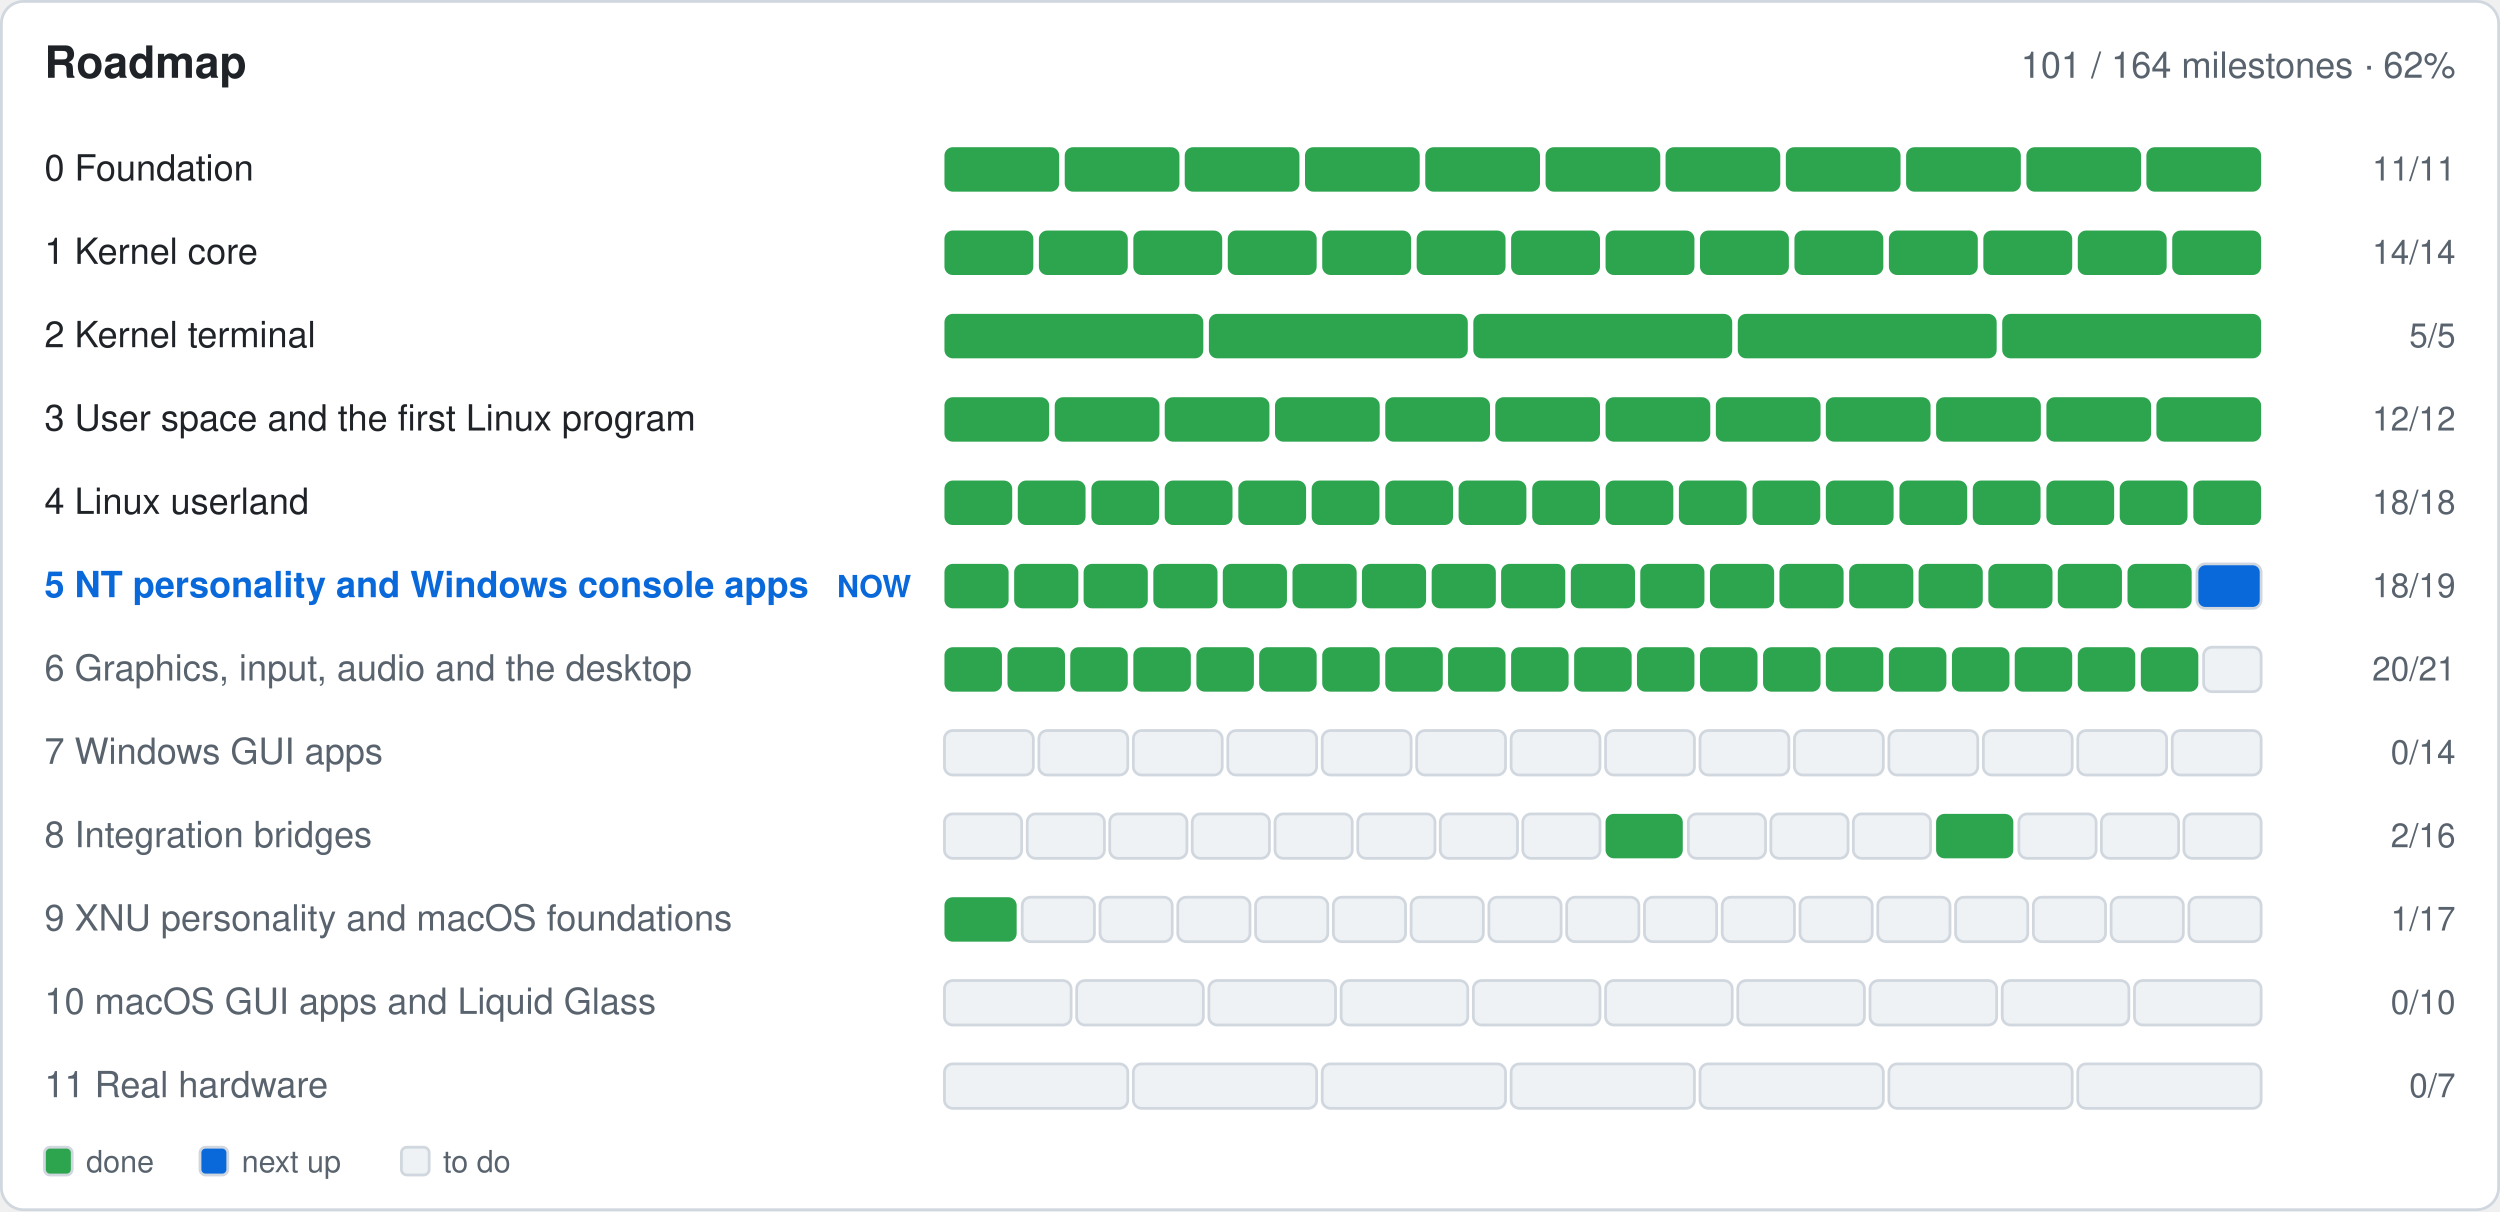
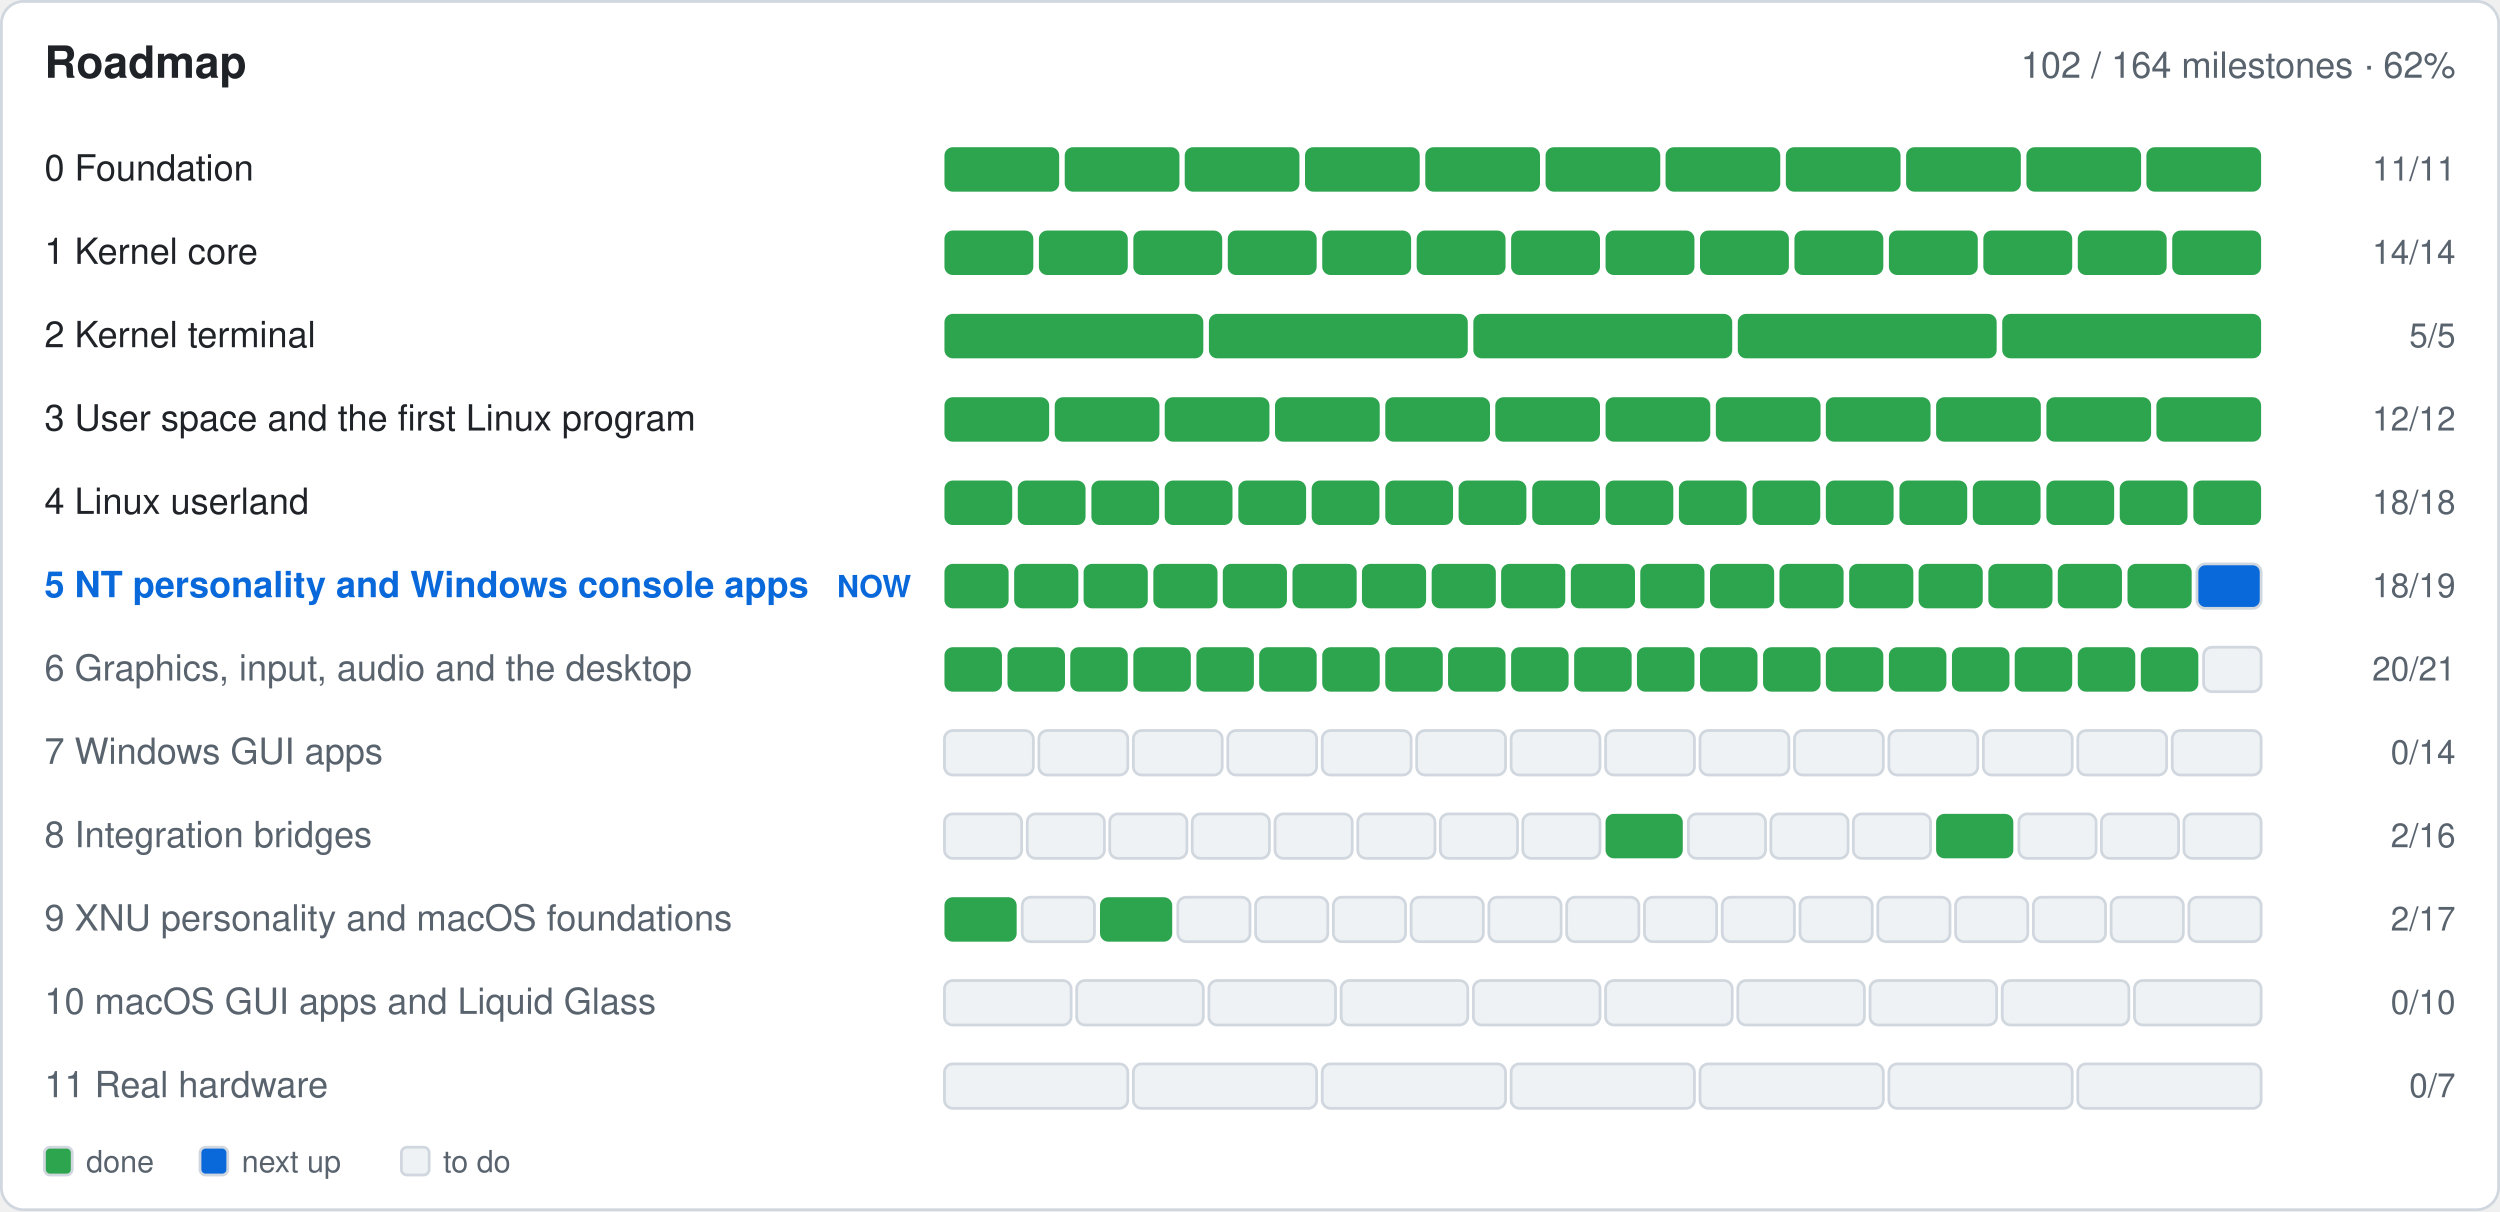
- <svg xmlns="http://www.w3.org/2000/svg" width="900" height="436" viewBox="0 0 900 436" role="img" aria-label="Roadmap: 101 of 164 milestones done">
+ <svg xmlns="http://www.w3.org/2000/svg" width="900" height="436" viewBox="0 0 900 436" role="img" aria-label="Roadmap: 102 of 164 milestones done">
  <rect x="0.5" y="0.5" width="899.0" height="435.0" fill="#ffffff" rx="8" stroke="#d0d7de" />
  <text x="16.0" y="28.0" font-family="-apple-system,BlinkMacSystemFont,'Segoe UI',Helvetica,Arial,sans-serif" font-size="16" font-weight="600" fill="#1f2328" text-anchor="start">Roadmap</text>
-   <text x="884.0" y="28.0" font-family="-apple-system,BlinkMacSystemFont,'Segoe UI',Helvetica,Arial,sans-serif" font-size="13" font-weight="400" fill="#59636e" text-anchor="end">101 / 164 milestones · 62%</text>
+   <text x="884.0" y="28.0" font-family="-apple-system,BlinkMacSystemFont,'Segoe UI',Helvetica,Arial,sans-serif" font-size="13" font-weight="400" fill="#59636e" text-anchor="end">102 / 164 milestones · 62%</text>
  <text x="16.0" y="65.0" font-family="-apple-system,BlinkMacSystemFont,'Segoe UI',Helvetica,Arial,sans-serif" font-size="13" font-weight="400" fill="#1f2328" text-anchor="start"> 0  Foundation</text>
  <g>
    <rect x="340.0" y="53.0" width="41.3" height="16.0" fill="#2da44e" rx="3" />
  </g>
  <g>
    <rect x="383.3" y="53.0" width="41.3" height="16.0" fill="#2da44e" rx="3" />
  </g>
  <g>
    <rect x="426.5" y="53.0" width="41.3" height="16.0" fill="#2da44e" rx="3" />
  </g>
  <g>
    <rect x="469.8" y="53.0" width="41.3" height="16.0" fill="#2da44e" rx="3" />
  </g>
  <g>
    <rect x="513.1" y="53.0" width="41.3" height="16.0" fill="#2da44e" rx="3" />
  </g>
  <g>
    <rect x="556.4" y="53.0" width="41.3" height="16.0" fill="#2da44e" rx="3" />
  </g>
  <g>
    <rect x="599.6" y="53.0" width="41.3" height="16.0" fill="#2da44e" rx="3" />
  </g>
  <g>
    <rect x="642.9" y="53.0" width="41.3" height="16.0" fill="#2da44e" rx="3" />
  </g>
  <g>
    <rect x="686.2" y="53.0" width="41.3" height="16.0" fill="#2da44e" rx="3" />
  </g>
  <g>
    <rect x="729.5" y="53.0" width="41.3" height="16.0" fill="#2da44e" rx="3" />
  </g>
  <g>
    <rect x="772.7" y="53.0" width="41.3" height="16.0" fill="#2da44e" rx="3" />
  </g>
  <text x="884.0" y="65.0" font-family="-apple-system,BlinkMacSystemFont,'Segoe UI',Helvetica,Arial,sans-serif" font-size="12" font-weight="400" fill="#59636e" text-anchor="end">11/11</text>
  <text x="16.0" y="95.0" font-family="-apple-system,BlinkMacSystemFont,'Segoe UI',Helvetica,Arial,sans-serif" font-size="13" font-weight="400" fill="#1f2328" text-anchor="start"> 1  Kernel core</text>
  <g>
    <rect x="340.0" y="83.0" width="32.0" height="16.0" fill="#2da44e" rx="3" />
  </g>
  <g>
    <rect x="374.0" y="83.0" width="32.0" height="16.0" fill="#2da44e" rx="3" />
  </g>
  <g>
    <rect x="408.0" y="83.0" width="32.0" height="16.0" fill="#2da44e" rx="3" />
  </g>
  <g>
    <rect x="442.0" y="83.0" width="32.0" height="16.0" fill="#2da44e" rx="3" />
  </g>
  <g>
    <rect x="476.0" y="83.0" width="32.0" height="16.0" fill="#2da44e" rx="3" />
  </g>
  <g>
    <rect x="510.0" y="83.0" width="32.0" height="16.0" fill="#2da44e" rx="3" />
  </g>
  <g>
    <rect x="544.0" y="83.0" width="32.0" height="16.0" fill="#2da44e" rx="3" />
  </g>
  <g>
    <rect x="578.0" y="83.0" width="32.0" height="16.0" fill="#2da44e" rx="3" />
  </g>
  <g>
    <rect x="612.0" y="83.0" width="32.0" height="16.0" fill="#2da44e" rx="3" />
  </g>
  <g>
    <rect x="646.0" y="83.0" width="32.0" height="16.0" fill="#2da44e" rx="3" />
  </g>
  <g>
    <rect x="680.0" y="83.0" width="32.0" height="16.0" fill="#2da44e" rx="3" />
  </g>
  <g>
    <rect x="714.0" y="83.0" width="32.0" height="16.0" fill="#2da44e" rx="3" />
  </g>
  <g>
    <rect x="748.0" y="83.0" width="32.0" height="16.0" fill="#2da44e" rx="3" />
  </g>
  <g>
    <rect x="782.0" y="83.0" width="32.0" height="16.0" fill="#2da44e" rx="3" />
  </g>
  <text x="884.0" y="95.0" font-family="-apple-system,BlinkMacSystemFont,'Segoe UI',Helvetica,Arial,sans-serif" font-size="12" font-weight="400" fill="#59636e" text-anchor="end">14/14</text>
  <text x="16.0" y="125.0" font-family="-apple-system,BlinkMacSystemFont,'Segoe UI',Helvetica,Arial,sans-serif" font-size="13" font-weight="400" fill="#1f2328" text-anchor="start"> 2  Kernel terminal</text>
  <g>
    <rect x="340.0" y="113.0" width="93.2" height="16.0" fill="#2da44e" rx="3" />
  </g>
  <g>
    <rect x="435.2" y="113.0" width="93.2" height="16.0" fill="#2da44e" rx="3" />
  </g>
  <g>
    <rect x="530.4" y="113.0" width="93.2" height="16.0" fill="#2da44e" rx="3" />
  </g>
  <g>
    <rect x="625.6" y="113.0" width="93.2" height="16.0" fill="#2da44e" rx="3" />
  </g>
  <g>
    <rect x="720.8" y="113.0" width="93.2" height="16.0" fill="#2da44e" rx="3" />
  </g>
  <text x="884.0" y="125.0" font-family="-apple-system,BlinkMacSystemFont,'Segoe UI',Helvetica,Arial,sans-serif" font-size="12" font-weight="400" fill="#59636e" text-anchor="end">5/5</text>
  <text x="16.0" y="155.0" font-family="-apple-system,BlinkMacSystemFont,'Segoe UI',Helvetica,Arial,sans-serif" font-size="13" font-weight="400" fill="#1f2328" text-anchor="start"> 3  User space and the first Linux program</text>
  <g>
    <rect x="340.0" y="143.0" width="37.7" height="16.0" fill="#2da44e" rx="3" />
  </g>
  <g>
    <rect x="379.7" y="143.0" width="37.7" height="16.0" fill="#2da44e" rx="3" />
  </g>
  <g>
    <rect x="419.3" y="143.0" width="37.7" height="16.0" fill="#2da44e" rx="3" />
  </g>
  <g>
    <rect x="459.0" y="143.0" width="37.7" height="16.0" fill="#2da44e" rx="3" />
  </g>
  <g>
    <rect x="498.7" y="143.0" width="37.7" height="16.0" fill="#2da44e" rx="3" />
  </g>
  <g>
    <rect x="538.3" y="143.0" width="37.7" height="16.0" fill="#2da44e" rx="3" />
  </g>
  <g>
    <rect x="578.0" y="143.0" width="37.7" height="16.0" fill="#2da44e" rx="3" />
  </g>
  <g>
    <rect x="617.7" y="143.0" width="37.7" height="16.0" fill="#2da44e" rx="3" />
  </g>
  <g>
    <rect x="657.3" y="143.0" width="37.7" height="16.0" fill="#2da44e" rx="3" />
  </g>
  <g>
    <rect x="697.0" y="143.0" width="37.7" height="16.0" fill="#2da44e" rx="3" />
  </g>
  <g>
    <rect x="736.7" y="143.0" width="37.7" height="16.0" fill="#2da44e" rx="3" />
  </g>
  <g>
    <rect x="776.3" y="143.0" width="37.7" height="16.0" fill="#2da44e" rx="3" />
  </g>
  <text x="884.0" y="155.0" font-family="-apple-system,BlinkMacSystemFont,'Segoe UI',Helvetica,Arial,sans-serif" font-size="12" font-weight="400" fill="#59636e" text-anchor="end">12/12</text>
  <text x="16.0" y="185.0" font-family="-apple-system,BlinkMacSystemFont,'Segoe UI',Helvetica,Arial,sans-serif" font-size="13" font-weight="400" fill="#1f2328" text-anchor="start"> 4  Linux userland</text>
  <g>
    <rect x="340.0" y="173.0" width="24.4" height="16.0" fill="#2da44e" rx="3" />
  </g>
  <g>
    <rect x="366.4" y="173.0" width="24.4" height="16.0" fill="#2da44e" rx="3" />
  </g>
  <g>
    <rect x="392.9" y="173.0" width="24.4" height="16.0" fill="#2da44e" rx="3" />
  </g>
  <g>
    <rect x="419.3" y="173.0" width="24.4" height="16.0" fill="#2da44e" rx="3" />
  </g>
  <g>
    <rect x="445.8" y="173.0" width="24.4" height="16.0" fill="#2da44e" rx="3" />
  </g>
  <g>
    <rect x="472.2" y="173.0" width="24.4" height="16.0" fill="#2da44e" rx="3" />
  </g>
  <g>
    <rect x="498.7" y="173.0" width="24.4" height="16.0" fill="#2da44e" rx="3" />
  </g>
  <g>
    <rect x="525.1" y="173.0" width="24.4" height="16.0" fill="#2da44e" rx="3" />
  </g>
  <g>
    <rect x="551.6" y="173.0" width="24.4" height="16.0" fill="#2da44e" rx="3" />
  </g>
  <g>
    <rect x="578.0" y="173.0" width="24.4" height="16.0" fill="#2da44e" rx="3" />
  </g>
  <g>
    <rect x="604.4" y="173.0" width="24.4" height="16.0" fill="#2da44e" rx="3" />
  </g>
  <g>
    <rect x="630.9" y="173.0" width="24.4" height="16.0" fill="#2da44e" rx="3" />
  </g>
  <g>
    <rect x="657.3" y="173.0" width="24.4" height="16.0" fill="#2da44e" rx="3" />
  </g>
  <g>
    <rect x="683.8" y="173.0" width="24.4" height="16.0" fill="#2da44e" rx="3" />
  </g>
  <g>
    <rect x="710.2" y="173.0" width="24.4" height="16.0" fill="#2da44e" rx="3" />
  </g>
  <g>
    <rect x="736.7" y="173.0" width="24.4" height="16.0" fill="#2da44e" rx="3" />
  </g>
  <g>
    <rect x="763.1" y="173.0" width="24.4" height="16.0" fill="#2da44e" rx="3" />
  </g>
  <g>
    <rect x="789.6" y="173.0" width="24.4" height="16.0" fill="#2da44e" rx="3" />
  </g>
  <text x="884.0" y="185.0" font-family="-apple-system,BlinkMacSystemFont,'Segoe UI',Helvetica,Arial,sans-serif" font-size="12" font-weight="400" fill="#59636e" text-anchor="end">18/18</text>
  <text x="16.0" y="215.0" font-family="-apple-system,BlinkMacSystemFont,'Segoe UI',Helvetica,Arial,sans-serif" font-size="13" font-weight="600" fill="#0969da" text-anchor="start"> 5  NT personality and Windows console apps</text>
  <text x="328.0" y="215.0" font-family="-apple-system,BlinkMacSystemFont,'Segoe UI',Helvetica,Arial,sans-serif" font-size="11" font-weight="600" fill="#0969da" text-anchor="end">NOW</text>
  <g>
    <rect x="340.0" y="203.0" width="23.1" height="16.0" fill="#2da44e" rx="3" />
  </g>
  <g>
    <rect x="365.1" y="203.0" width="23.1" height="16.0" fill="#2da44e" rx="3" />
  </g>
  <g>
    <rect x="390.1" y="203.0" width="23.1" height="16.0" fill="#2da44e" rx="3" />
  </g>
  <g>
    <rect x="415.2" y="203.0" width="23.1" height="16.0" fill="#2da44e" rx="3" />
  </g>
  <g>
    <rect x="440.2" y="203.0" width="23.1" height="16.0" fill="#2da44e" rx="3" />
  </g>
  <g>
    <rect x="465.3" y="203.0" width="23.1" height="16.0" fill="#2da44e" rx="3" />
  </g>
  <g>
    <rect x="490.3" y="203.0" width="23.1" height="16.0" fill="#2da44e" rx="3" />
  </g>
  <g>
    <rect x="515.4" y="203.0" width="23.1" height="16.0" fill="#2da44e" rx="3" />
  </g>
  <g>
    <rect x="540.4" y="203.0" width="23.1" height="16.0" fill="#2da44e" rx="3" />
  </g>
  <g>
    <rect x="565.5" y="203.0" width="23.1" height="16.0" fill="#2da44e" rx="3" />
  </g>
  <g>
    <rect x="590.5" y="203.0" width="23.1" height="16.0" fill="#2da44e" rx="3" />
  </g>
  <g>
    <rect x="615.6" y="203.0" width="23.1" height="16.0" fill="#2da44e" rx="3" />
  </g>
  <g>
    <rect x="640.6" y="203.0" width="23.1" height="16.0" fill="#2da44e" rx="3" />
  </g>
  <g>
    <rect x="665.7" y="203.0" width="23.1" height="16.0" fill="#2da44e" rx="3" />
  </g>
  <g>
    <rect x="690.7" y="203.0" width="23.1" height="16.0" fill="#2da44e" rx="3" />
  </g>
  <g>
    <rect x="715.8" y="203.0" width="23.1" height="16.0" fill="#2da44e" rx="3" />
  </g>
  <g>
    <rect x="740.8" y="203.0" width="23.1" height="16.0" fill="#2da44e" rx="3" />
  </g>
  <g>
    <rect x="765.9" y="203.0" width="23.1" height="16.0" fill="#2da44e" rx="3" />
  </g>
  <g>
    <rect x="790.9" y="203.0" width="23.1" height="16.0" fill="#0969da" rx="3" stroke="#d0d7de" />
  </g>
  <text x="884.0" y="215.0" font-family="-apple-system,BlinkMacSystemFont,'Segoe UI',Helvetica,Arial,sans-serif" font-size="12" font-weight="400" fill="#59636e" text-anchor="end">18/19</text>
  <text x="16.0" y="245.0" font-family="-apple-system,BlinkMacSystemFont,'Segoe UI',Helvetica,Arial,sans-serif" font-size="13" font-weight="400" fill="#59636e" text-anchor="start"> 6  Graphics, input, audio and the desktop</text>
  <g>
    <rect x="340.0" y="233.0" width="20.7" height="16.0" fill="#2da44e" rx="3" />
  </g>
  <g>
    <rect x="362.7" y="233.0" width="20.7" height="16.0" fill="#2da44e" rx="3" />
  </g>
  <g>
    <rect x="385.3" y="233.0" width="20.7" height="16.0" fill="#2da44e" rx="3" />
  </g>
  <g>
    <rect x="408.0" y="233.0" width="20.7" height="16.0" fill="#2da44e" rx="3" />
  </g>
  <g>
    <rect x="430.7" y="233.0" width="20.7" height="16.0" fill="#2da44e" rx="3" />
  </g>
  <g>
    <rect x="453.3" y="233.0" width="20.7" height="16.0" fill="#2da44e" rx="3" />
  </g>
  <g>
    <rect x="476.0" y="233.0" width="20.7" height="16.0" fill="#2da44e" rx="3" />
  </g>
  <g>
    <rect x="498.7" y="233.0" width="20.7" height="16.0" fill="#2da44e" rx="3" />
  </g>
  <g>
    <rect x="521.3" y="233.0" width="20.7" height="16.0" fill="#2da44e" rx="3" />
  </g>
  <g>
    <rect x="544.0" y="233.0" width="20.7" height="16.0" fill="#2da44e" rx="3" />
  </g>
  <g>
    <rect x="566.7" y="233.0" width="20.7" height="16.0" fill="#2da44e" rx="3" />
  </g>
  <g>
    <rect x="589.3" y="233.0" width="20.7" height="16.0" fill="#2da44e" rx="3" />
  </g>
  <g>
    <rect x="612.0" y="233.0" width="20.7" height="16.0" fill="#2da44e" rx="3" />
  </g>
  <g>
    <rect x="634.7" y="233.0" width="20.7" height="16.0" fill="#2da44e" rx="3" />
  </g>
  <g>
    <rect x="657.3" y="233.0" width="20.7" height="16.0" fill="#2da44e" rx="3" />
  </g>
  <g>
    <rect x="680.0" y="233.0" width="20.7" height="16.0" fill="#2da44e" rx="3" />
  </g>
  <g>
    <rect x="702.7" y="233.0" width="20.7" height="16.0" fill="#2da44e" rx="3" />
  </g>
  <g>
    <rect x="725.3" y="233.0" width="20.7" height="16.0" fill="#2da44e" rx="3" />
  </g>
  <g>
    <rect x="748.0" y="233.0" width="20.7" height="16.0" fill="#2da44e" rx="3" />
  </g>
  <g>
    <rect x="770.7" y="233.0" width="20.7" height="16.0" fill="#2da44e" rx="3" />
  </g>
  <g>
    <rect x="793.3" y="233.0" width="20.7" height="16.0" fill="#eff2f5" rx="3" stroke="#d0d7de" />
  </g>
  <text x="884.0" y="245.0" font-family="-apple-system,BlinkMacSystemFont,'Segoe UI',Helvetica,Arial,sans-serif" font-size="12" font-weight="400" fill="#59636e" text-anchor="end">20/21</text>
  <text x="16.0" y="275.0" font-family="-apple-system,BlinkMacSystemFont,'Segoe UI',Helvetica,Arial,sans-serif" font-size="13" font-weight="400" fill="#59636e" text-anchor="start"> 7  Windows GUI apps</text>
  <g>
    <rect x="340.0" y="263.0" width="32.0" height="16.0" fill="#eff2f5" rx="3" stroke="#d0d7de" />
  </g>
  <g>
    <rect x="374.0" y="263.0" width="32.0" height="16.0" fill="#eff2f5" rx="3" stroke="#d0d7de" />
  </g>
  <g>
    <rect x="408.0" y="263.0" width="32.0" height="16.0" fill="#eff2f5" rx="3" stroke="#d0d7de" />
  </g>
  <g>
    <rect x="442.0" y="263.0" width="32.0" height="16.0" fill="#eff2f5" rx="3" stroke="#d0d7de" />
  </g>
  <g>
    <rect x="476.0" y="263.0" width="32.0" height="16.0" fill="#eff2f5" rx="3" stroke="#d0d7de" />
  </g>
  <g>
    <rect x="510.0" y="263.0" width="32.0" height="16.0" fill="#eff2f5" rx="3" stroke="#d0d7de" />
  </g>
  <g>
    <rect x="544.0" y="263.0" width="32.0" height="16.0" fill="#eff2f5" rx="3" stroke="#d0d7de" />
  </g>
  <g>
    <rect x="578.0" y="263.0" width="32.0" height="16.0" fill="#eff2f5" rx="3" stroke="#d0d7de" />
  </g>
  <g>
    <rect x="612.0" y="263.0" width="32.0" height="16.0" fill="#eff2f5" rx="3" stroke="#d0d7de" />
  </g>
  <g>
    <rect x="646.0" y="263.0" width="32.0" height="16.0" fill="#eff2f5" rx="3" stroke="#d0d7de" />
  </g>
  <g>
    <rect x="680.0" y="263.0" width="32.0" height="16.0" fill="#eff2f5" rx="3" stroke="#d0d7de" />
  </g>
  <g>
    <rect x="714.0" y="263.0" width="32.0" height="16.0" fill="#eff2f5" rx="3" stroke="#d0d7de" />
  </g>
  <g>
    <rect x="748.0" y="263.0" width="32.0" height="16.0" fill="#eff2f5" rx="3" stroke="#d0d7de" />
  </g>
  <g>
    <rect x="782.0" y="263.0" width="32.0" height="16.0" fill="#eff2f5" rx="3" stroke="#d0d7de" />
  </g>
  <text x="884.0" y="275.0" font-family="-apple-system,BlinkMacSystemFont,'Segoe UI',Helvetica,Arial,sans-serif" font-size="12" font-weight="400" fill="#59636e" text-anchor="end">0/14</text>
  <text x="16.0" y="305.0" font-family="-apple-system,BlinkMacSystemFont,'Segoe UI',Helvetica,Arial,sans-serif" font-size="13" font-weight="400" fill="#59636e" text-anchor="start"> 8  Integration bridges</text>
  <g>
    <rect x="340.0" y="293.0" width="27.8" height="16.0" fill="#eff2f5" rx="3" stroke="#d0d7de" />
  </g>
  <g>
    <rect x="369.8" y="293.0" width="27.8" height="16.0" fill="#eff2f5" rx="3" stroke="#d0d7de" />
  </g>
  <g>
    <rect x="399.5" y="293.0" width="27.8" height="16.0" fill="#eff2f5" rx="3" stroke="#d0d7de" />
  </g>
  <g>
    <rect x="429.2" y="293.0" width="27.8" height="16.0" fill="#eff2f5" rx="3" stroke="#d0d7de" />
  </g>
  <g>
    <rect x="459.0" y="293.0" width="27.8" height="16.0" fill="#eff2f5" rx="3" stroke="#d0d7de" />
  </g>
  <g>
    <rect x="488.8" y="293.0" width="27.8" height="16.0" fill="#eff2f5" rx="3" stroke="#d0d7de" />
  </g>
  <g>
    <rect x="518.5" y="293.0" width="27.8" height="16.0" fill="#eff2f5" rx="3" stroke="#d0d7de" />
  </g>
  <g>
    <rect x="548.2" y="293.0" width="27.8" height="16.0" fill="#eff2f5" rx="3" stroke="#d0d7de" />
  </g>
  <g>
    <rect x="578.0" y="293.0" width="27.8" height="16.0" fill="#2da44e" rx="3" />
  </g>
  <g>
    <rect x="607.8" y="293.0" width="27.8" height="16.0" fill="#eff2f5" rx="3" stroke="#d0d7de" />
  </g>
  <g>
    <rect x="637.5" y="293.0" width="27.8" height="16.0" fill="#eff2f5" rx="3" stroke="#d0d7de" />
  </g>
  <g>
    <rect x="667.2" y="293.0" width="27.8" height="16.0" fill="#eff2f5" rx="3" stroke="#d0d7de" />
  </g>
  <g>
    <rect x="697.0" y="293.0" width="27.8" height="16.0" fill="#2da44e" rx="3" />
  </g>
  <g>
    <rect x="726.8" y="293.0" width="27.8" height="16.0" fill="#eff2f5" rx="3" stroke="#d0d7de" />
  </g>
  <g>
    <rect x="756.5" y="293.0" width="27.8" height="16.0" fill="#eff2f5" rx="3" stroke="#d0d7de" />
  </g>
  <g>
    <rect x="786.2" y="293.0" width="27.8" height="16.0" fill="#eff2f5" rx="3" stroke="#d0d7de" />
  </g>
  <text x="884.0" y="305.0" font-family="-apple-system,BlinkMacSystemFont,'Segoe UI',Helvetica,Arial,sans-serif" font-size="12" font-weight="400" fill="#59636e" text-anchor="end">2/16</text>
  <text x="16.0" y="335.0" font-family="-apple-system,BlinkMacSystemFont,'Segoe UI',Helvetica,Arial,sans-serif" font-size="13" font-weight="400" fill="#59636e" text-anchor="start"> 9  XNU personality and macOS foundations</text>
  <g>
    <rect x="340.0" y="323.0" width="26.0" height="16.0" fill="#2da44e" rx="3" />
  </g>
  <g>
    <rect x="368.0" y="323.0" width="26.0" height="16.0" fill="#eff2f5" rx="3" stroke="#d0d7de" />
  </g>
  <g>
-     <rect x="396.0" y="323.0" width="26.0" height="16.0" fill="#eff2f5" rx="3" stroke="#d0d7de" />
+     <rect x="396.0" y="323.0" width="26.0" height="16.0" fill="#2da44e" rx="3" />
  </g>
  <g>
    <rect x="424.0" y="323.0" width="26.0" height="16.0" fill="#eff2f5" rx="3" stroke="#d0d7de" />
  </g>
  <g>
    <rect x="452.0" y="323.0" width="26.0" height="16.0" fill="#eff2f5" rx="3" stroke="#d0d7de" />
  </g>
  <g>
    <rect x="480.0" y="323.0" width="26.0" height="16.0" fill="#eff2f5" rx="3" stroke="#d0d7de" />
  </g>
  <g>
    <rect x="508.0" y="323.0" width="26.0" height="16.0" fill="#eff2f5" rx="3" stroke="#d0d7de" />
  </g>
  <g>
    <rect x="536.0" y="323.0" width="26.0" height="16.0" fill="#eff2f5" rx="3" stroke="#d0d7de" />
  </g>
  <g>
    <rect x="564.0" y="323.0" width="26.0" height="16.0" fill="#eff2f5" rx="3" stroke="#d0d7de" />
  </g>
  <g>
    <rect x="592.0" y="323.0" width="26.0" height="16.0" fill="#eff2f5" rx="3" stroke="#d0d7de" />
  </g>
  <g>
    <rect x="620.0" y="323.0" width="26.0" height="16.0" fill="#eff2f5" rx="3" stroke="#d0d7de" />
  </g>
  <g>
    <rect x="648.0" y="323.0" width="26.0" height="16.0" fill="#eff2f5" rx="3" stroke="#d0d7de" />
  </g>
  <g>
    <rect x="676.0" y="323.0" width="26.0" height="16.0" fill="#eff2f5" rx="3" stroke="#d0d7de" />
  </g>
  <g>
    <rect x="704.0" y="323.0" width="26.0" height="16.0" fill="#eff2f5" rx="3" stroke="#d0d7de" />
  </g>
  <g>
    <rect x="732.0" y="323.0" width="26.0" height="16.0" fill="#eff2f5" rx="3" stroke="#d0d7de" />
  </g>
  <g>
    <rect x="760.0" y="323.0" width="26.0" height="16.0" fill="#eff2f5" rx="3" stroke="#d0d7de" />
  </g>
  <g>
    <rect x="788.0" y="323.0" width="26.0" height="16.0" fill="#eff2f5" rx="3" stroke="#d0d7de" />
  </g>
-   <text x="884.0" y="335.0" font-family="-apple-system,BlinkMacSystemFont,'Segoe UI',Helvetica,Arial,sans-serif" font-size="12" font-weight="400" fill="#59636e" text-anchor="end">1/17</text>
+   <text x="884.0" y="335.0" font-family="-apple-system,BlinkMacSystemFont,'Segoe UI',Helvetica,Arial,sans-serif" font-size="12" font-weight="400" fill="#59636e" text-anchor="end">2/17</text>
  <text x="16.0" y="365.0" font-family="-apple-system,BlinkMacSystemFont,'Segoe UI',Helvetica,Arial,sans-serif" font-size="13" font-weight="400" fill="#59636e" text-anchor="start">10  macOS GUI apps and Liquid Glass</text>
  <g>
    <rect x="340.0" y="353.0" width="45.6" height="16.0" fill="#eff2f5" rx="3" stroke="#d0d7de" />
  </g>
  <g>
    <rect x="387.6" y="353.0" width="45.6" height="16.0" fill="#eff2f5" rx="3" stroke="#d0d7de" />
  </g>
  <g>
    <rect x="435.2" y="353.0" width="45.6" height="16.0" fill="#eff2f5" rx="3" stroke="#d0d7de" />
  </g>
  <g>
    <rect x="482.8" y="353.0" width="45.6" height="16.0" fill="#eff2f5" rx="3" stroke="#d0d7de" />
  </g>
  <g>
    <rect x="530.4" y="353.0" width="45.6" height="16.0" fill="#eff2f5" rx="3" stroke="#d0d7de" />
  </g>
  <g>
    <rect x="578.0" y="353.0" width="45.6" height="16.0" fill="#eff2f5" rx="3" stroke="#d0d7de" />
  </g>
  <g>
    <rect x="625.6" y="353.0" width="45.6" height="16.0" fill="#eff2f5" rx="3" stroke="#d0d7de" />
  </g>
  <g>
    <rect x="673.2" y="353.0" width="45.6" height="16.0" fill="#eff2f5" rx="3" stroke="#d0d7de" />
  </g>
  <g>
    <rect x="720.8" y="353.0" width="45.6" height="16.0" fill="#eff2f5" rx="3" stroke="#d0d7de" />
  </g>
  <g>
    <rect x="768.4" y="353.0" width="45.6" height="16.0" fill="#eff2f5" rx="3" stroke="#d0d7de" />
  </g>
  <text x="884.0" y="365.0" font-family="-apple-system,BlinkMacSystemFont,'Segoe UI',Helvetica,Arial,sans-serif" font-size="12" font-weight="400" fill="#59636e" text-anchor="end">0/10</text>
  <text x="16.0" y="395.0" font-family="-apple-system,BlinkMacSystemFont,'Segoe UI',Helvetica,Arial,sans-serif" font-size="13" font-weight="400" fill="#59636e" text-anchor="start">11  Real hardware</text>
  <g>
    <rect x="340.0" y="383.0" width="66.0" height="16.0" fill="#eff2f5" rx="3" stroke="#d0d7de" />
  </g>
  <g>
    <rect x="408.0" y="383.0" width="66.0" height="16.0" fill="#eff2f5" rx="3" stroke="#d0d7de" />
  </g>
  <g>
    <rect x="476.0" y="383.0" width="66.0" height="16.0" fill="#eff2f5" rx="3" stroke="#d0d7de" />
  </g>
  <g>
    <rect x="544.0" y="383.0" width="66.0" height="16.0" fill="#eff2f5" rx="3" stroke="#d0d7de" />
  </g>
  <g>
    <rect x="612.0" y="383.0" width="66.0" height="16.0" fill="#eff2f5" rx="3" stroke="#d0d7de" />
  </g>
  <g>
    <rect x="680.0" y="383.0" width="66.0" height="16.0" fill="#eff2f5" rx="3" stroke="#d0d7de" />
  </g>
  <g>
    <rect x="748.0" y="383.0" width="66.0" height="16.0" fill="#eff2f5" rx="3" stroke="#d0d7de" />
  </g>
  <text x="884.0" y="395.0" font-family="-apple-system,BlinkMacSystemFont,'Segoe UI',Helvetica,Arial,sans-serif" font-size="12" font-weight="400" fill="#59636e" text-anchor="end">0/7</text>
  <rect x="16.0" y="413.0" width="10.0" height="10.0" fill="#2da44e" rx="2" stroke="#d0d7de" />
  <text x="31.0" y="422.0" font-family="-apple-system,BlinkMacSystemFont,'Segoe UI',Helvetica,Arial,sans-serif" font-size="11" font-weight="400" fill="#59636e" text-anchor="start">done</text>
  <rect x="72.0" y="413.0" width="10.0" height="10.0" fill="#0969da" rx="2" stroke="#d0d7de" />
  <text x="87.0" y="422.0" font-family="-apple-system,BlinkMacSystemFont,'Segoe UI',Helvetica,Arial,sans-serif" font-size="11" font-weight="400" fill="#59636e" text-anchor="start">next up</text>
  <rect x="144.5" y="413.0" width="10.0" height="10.0" fill="#eff2f5" rx="2" stroke="#d0d7de" />
  <text x="159.5" y="422.0" font-family="-apple-system,BlinkMacSystemFont,'Segoe UI',Helvetica,Arial,sans-serif" font-size="11" font-weight="400" fill="#59636e" text-anchor="start">to do</text>
</svg>
